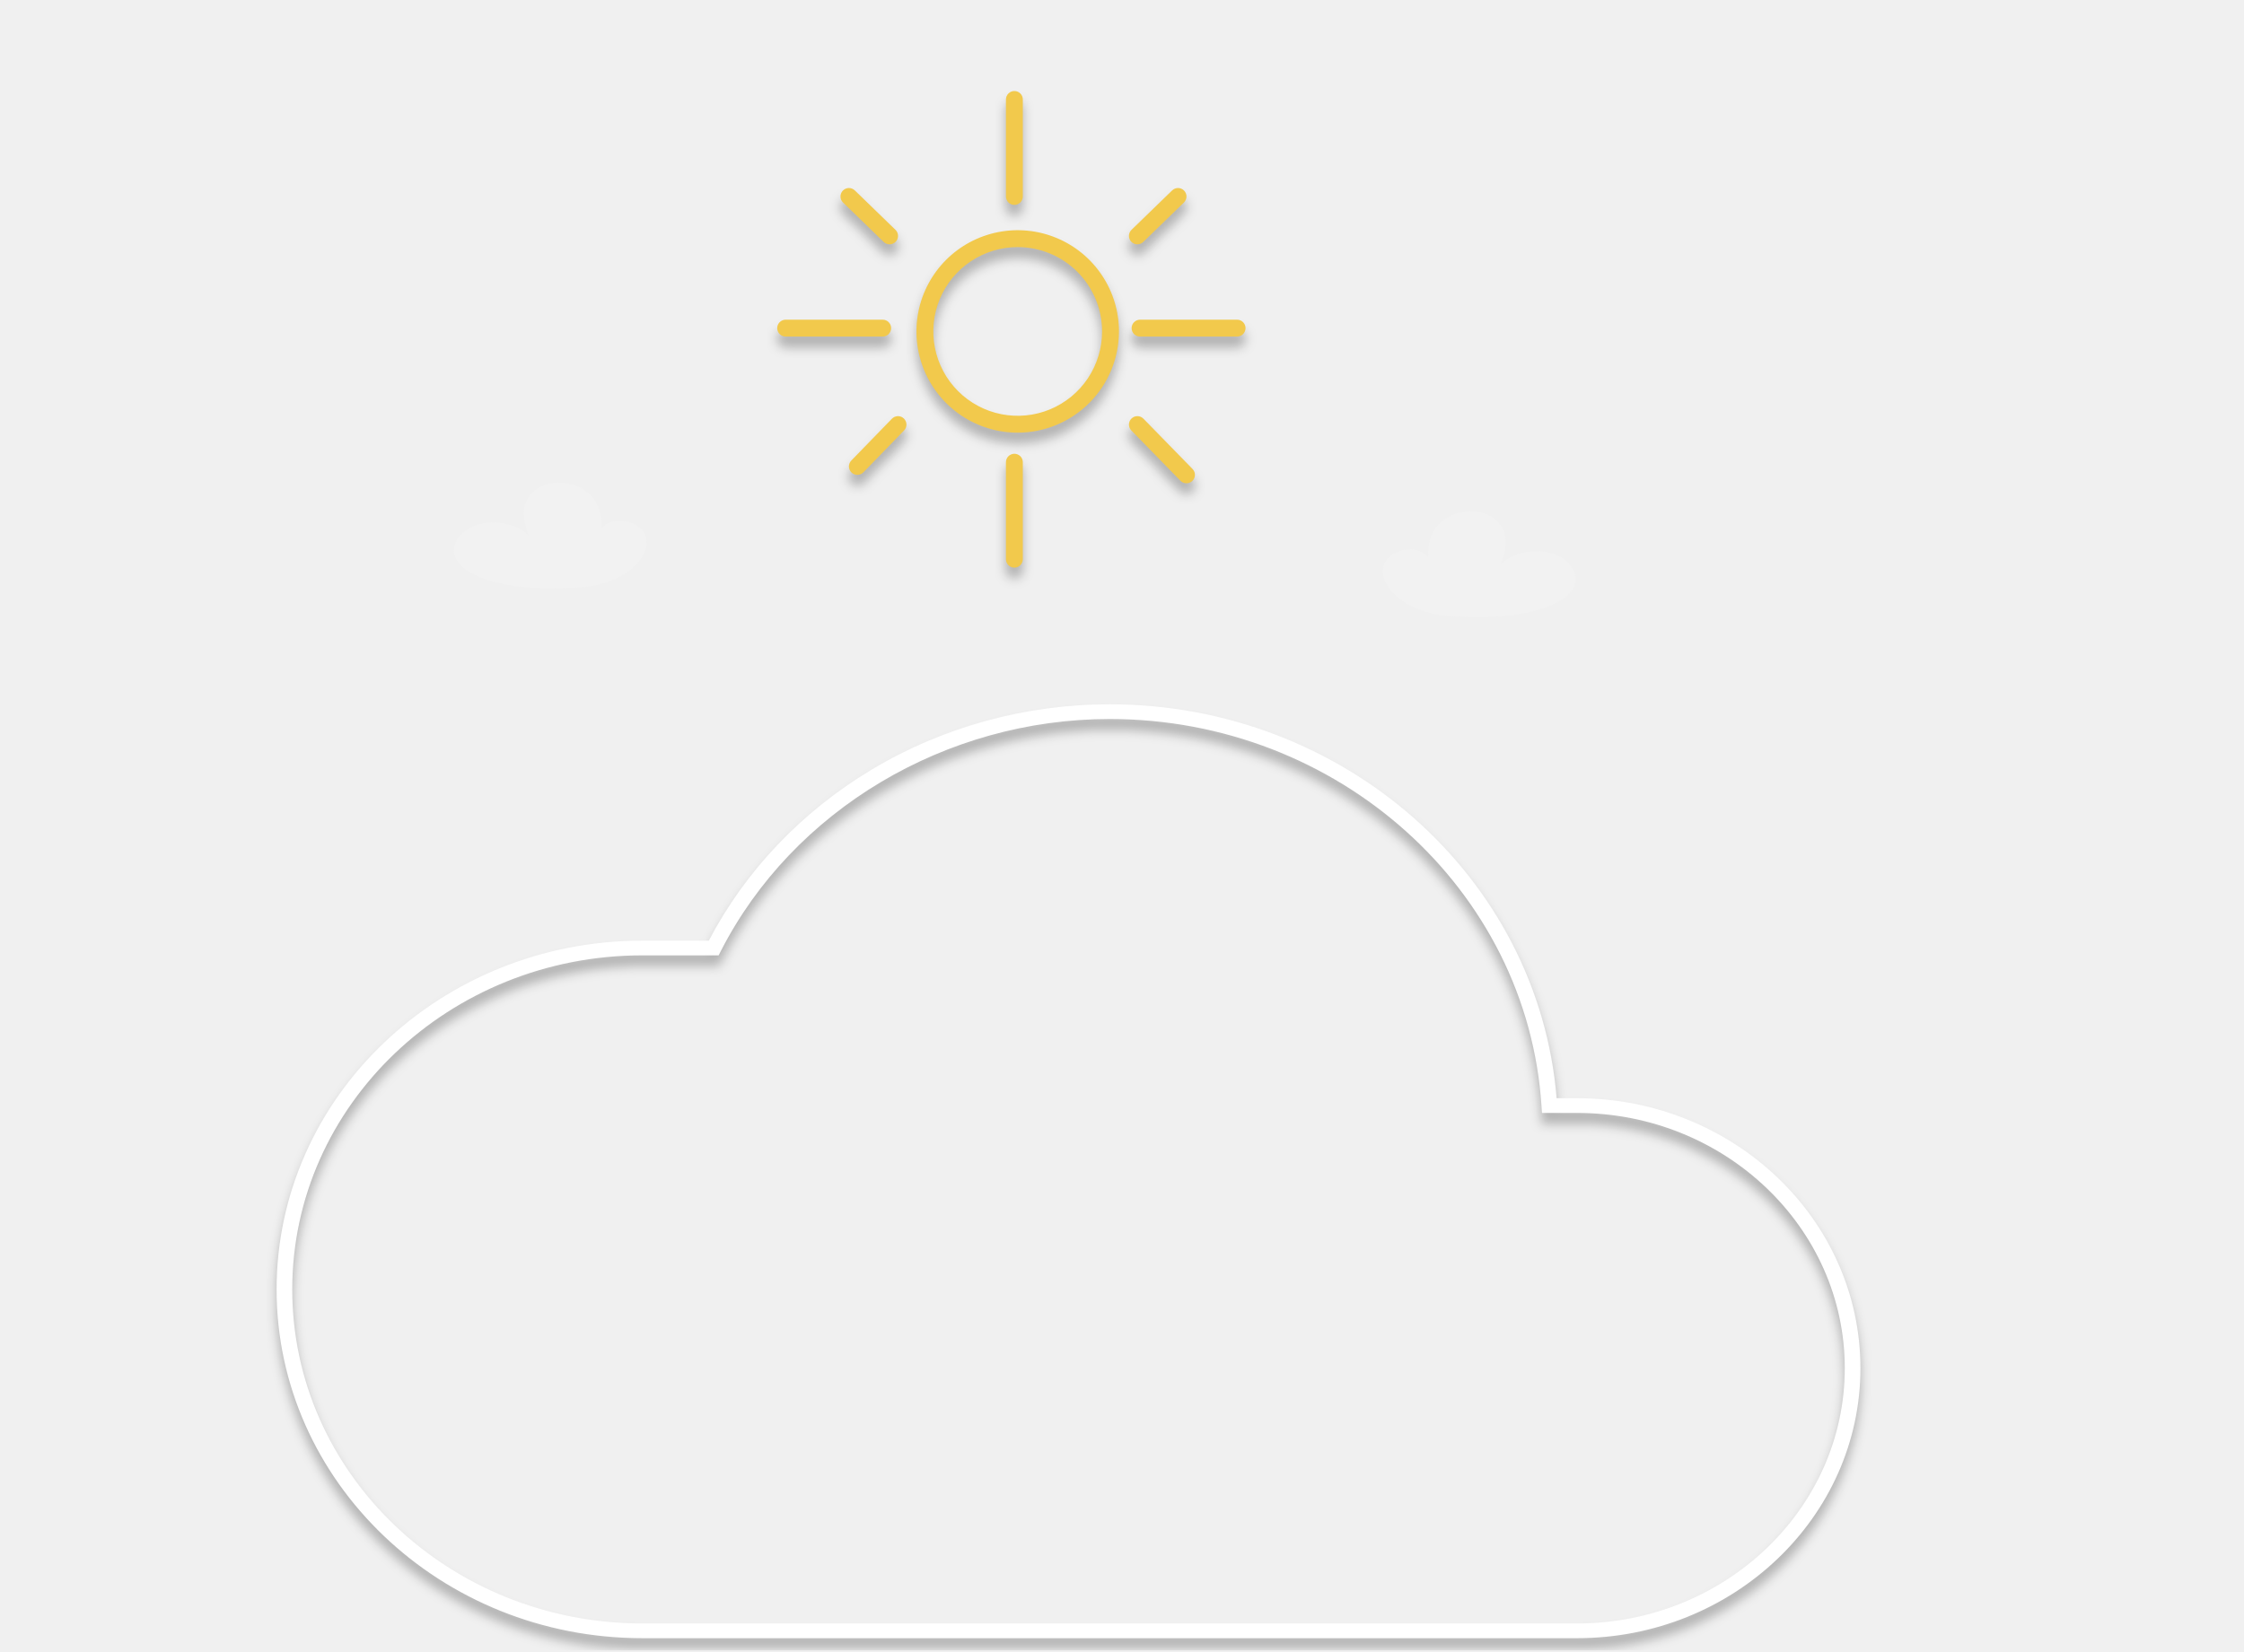
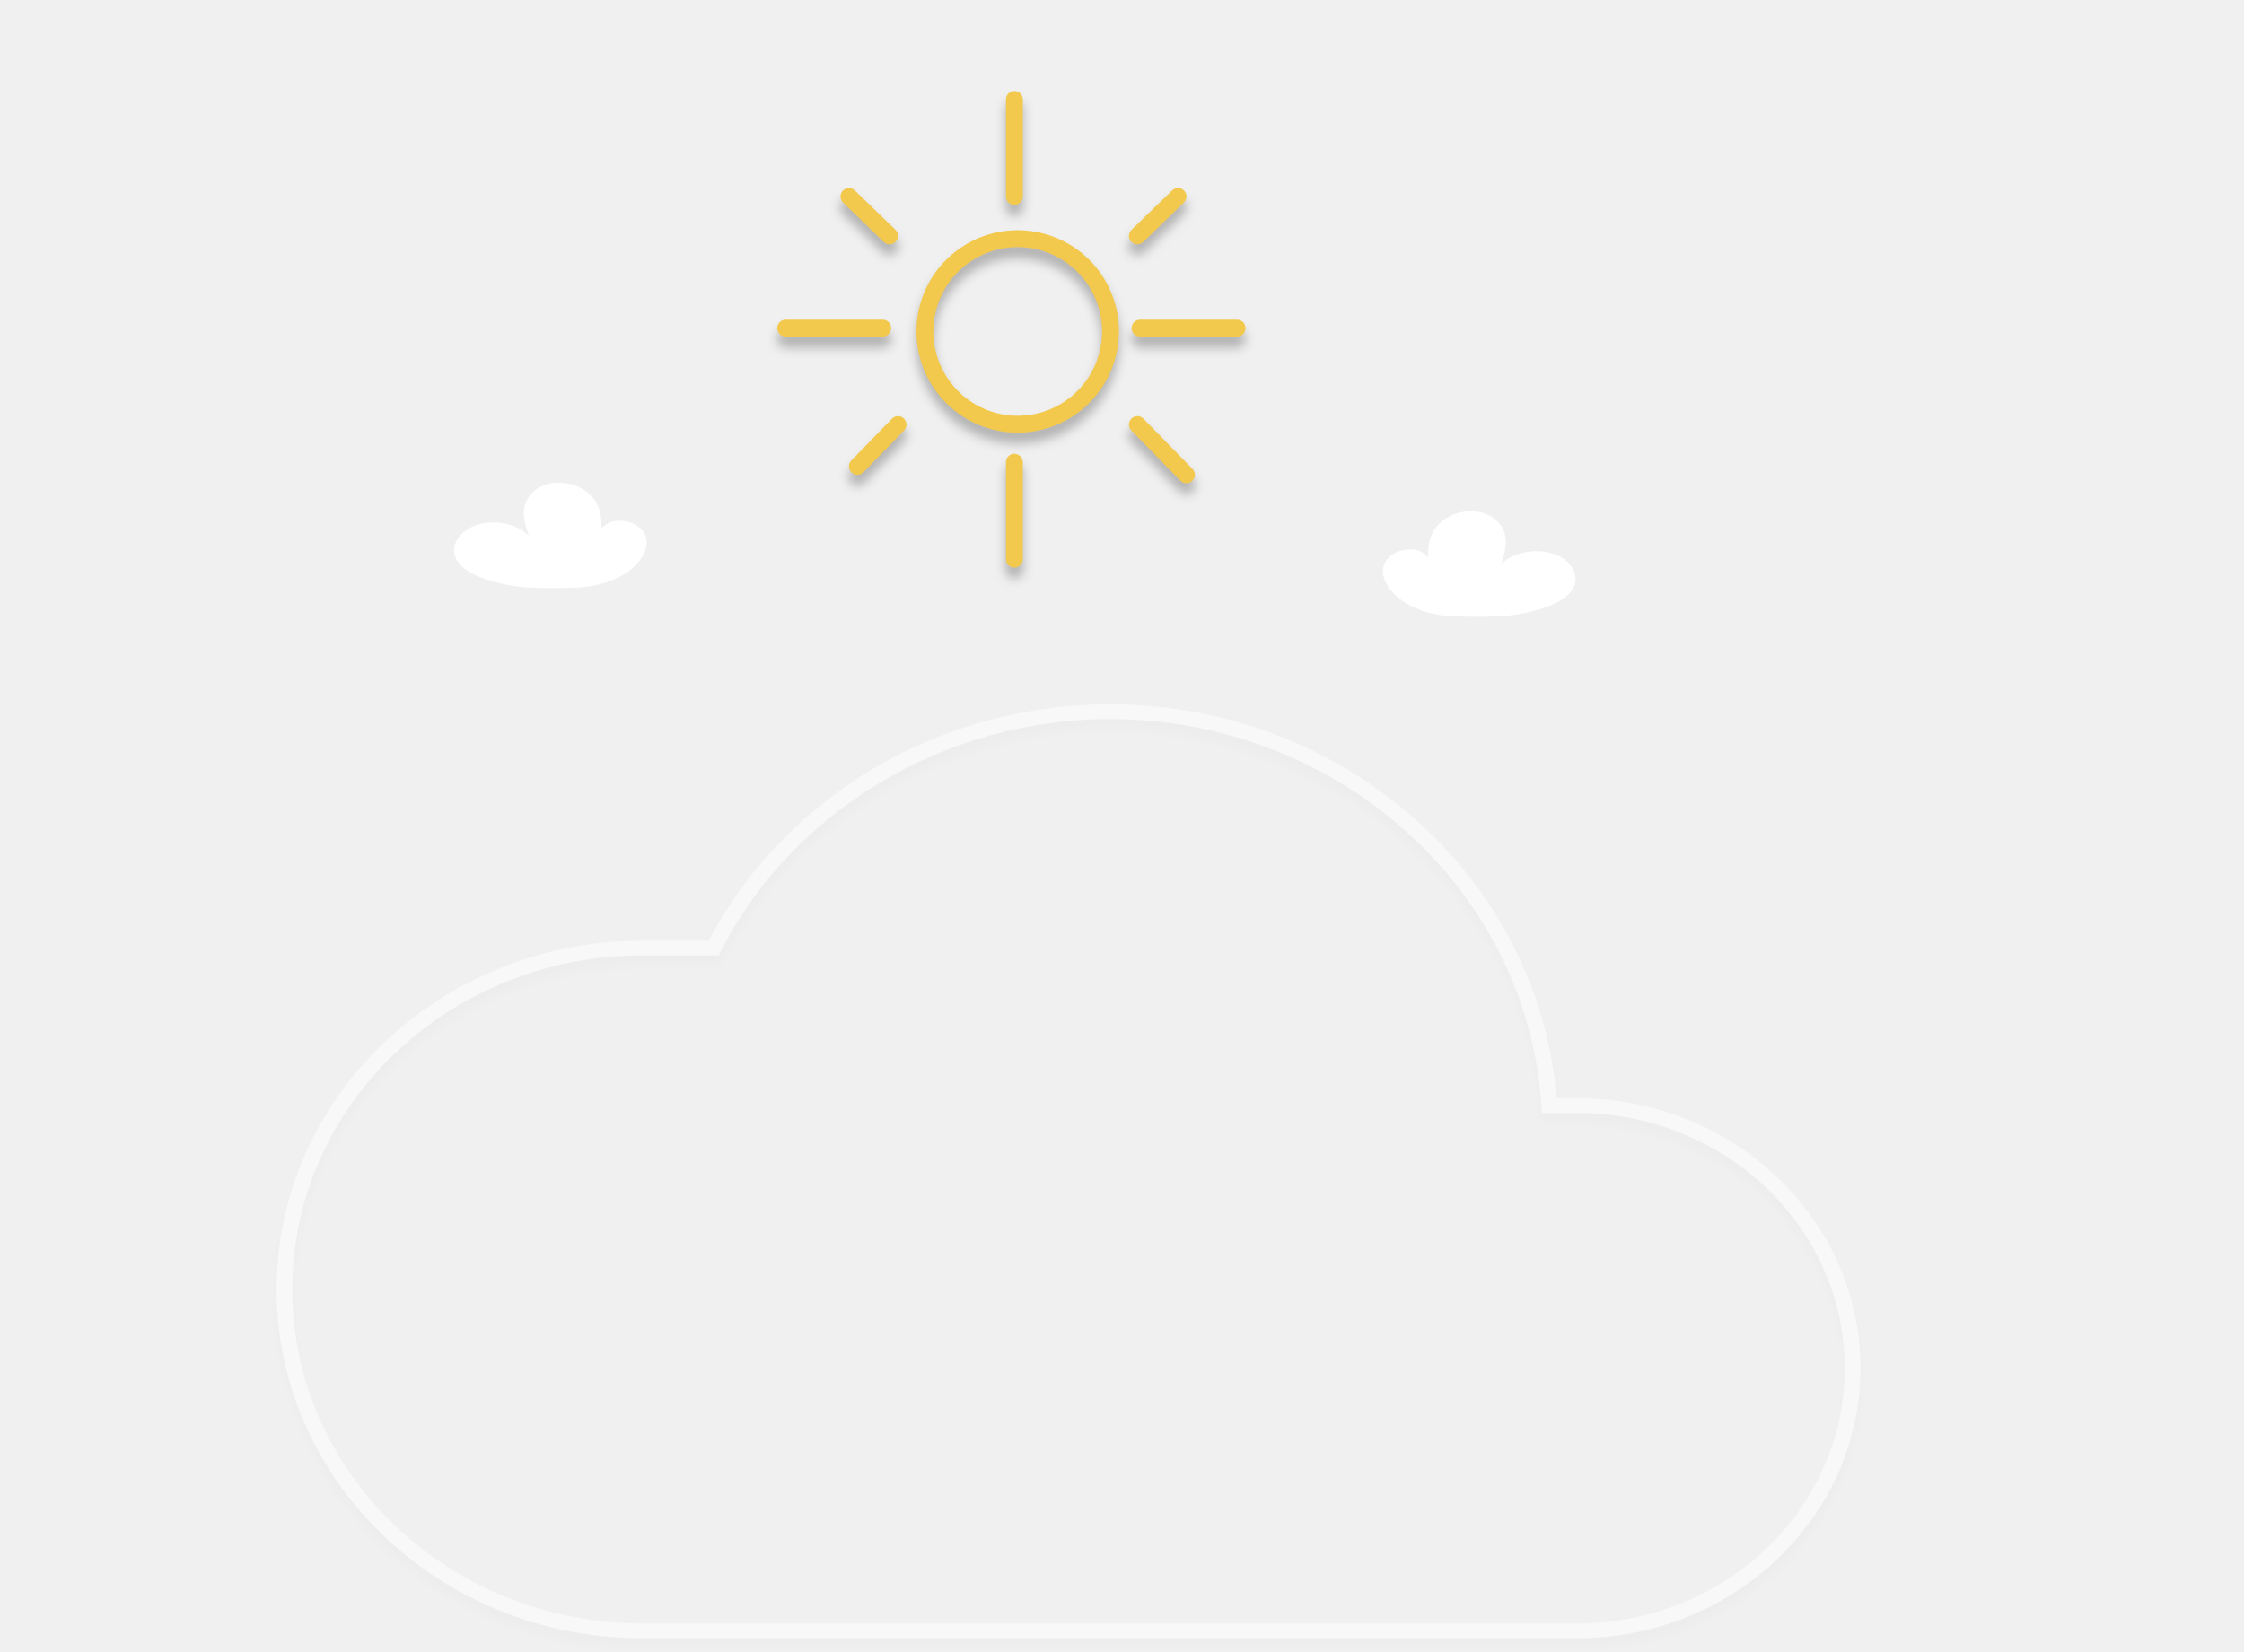
<svg xmlns="http://www.w3.org/2000/svg" width="860" height="633" viewBox="0 0 860 633" fill="none">
  <g id="undraw_Weather_app_re_kcb1 1" clip-path="url(#clip0)">
-     <path id="Path 449" d="M556.633 236.244C546.04 235.804 536.389 231.529 532.023 224.906C531.819 224.596 531.626 224.282 531.446 223.963C529.852 221.141 529.354 217.897 531.097 215.116C532.84 212.335 537.197 210.223 541.565 210.662C545.933 211.101 549.35 214.588 547.541 217.348C547.141 211.77 546.806 205.909 551.303 201.054C553.778 198.517 557.008 196.848 560.51 196.296C569.572 194.702 575.588 199.826 576.793 204.996C577.682 208.815 576.454 212.696 575.231 216.475C579 212.018 587.963 210.035 594.831 212.14C601.699 214.245 605.504 220.14 603.159 225.04C600.396 230.804 591.185 233.783 582.629 235.358C575.562 236.659 564.968 236.59 556.633 236.244Z" fill="#F2F2F2" />
-     <path id="Path 538" d="M221.22 225.244C231.813 224.804 241.464 220.529 245.829 213.906C246.034 213.596 246.226 213.282 246.406 212.963C248 210.141 248.498 206.897 246.755 204.116C245.012 201.335 240.655 199.223 236.287 199.662C231.919 200.101 228.501 203.588 230.311 206.348C230.711 200.77 231.046 194.909 226.549 190.054C224.074 187.517 220.845 185.848 217.343 185.296C208.281 183.702 202.265 188.826 201.06 193.996C200.171 197.815 201.399 201.696 202.622 205.475C198.853 201.018 189.89 199.035 183.022 201.14C176.154 203.245 172.348 209.14 174.694 214.04C177.457 219.804 186.668 222.783 195.224 224.358C202.291 225.659 212.884 225.59 221.22 225.244Z" fill="#F2F2F2" />
-     <g id="Vector" filter="url(#filter0_d)">
-       <path d="M390.029 165.866C382.354 165.866 374.851 163.59 368.469 159.326C362.088 155.062 357.114 149.001 354.177 141.91C351.239 134.819 350.471 127.017 351.968 119.489C353.466 111.961 357.162 105.047 362.589 99.619C368.016 94.192 374.931 90.496 382.458 88.999C389.986 87.501 397.789 88.27 404.88 91.207C411.971 94.144 418.031 99.118 422.296 105.5C426.56 111.882 428.836 119.385 428.836 127.06C428.824 137.348 424.732 147.212 417.456 154.487C410.181 161.762 400.318 165.855 390.029 165.866ZM390.029 94.721C383.633 94.721 377.381 96.618 372.063 100.171C366.745 103.724 362.6 108.775 360.152 114.684C357.704 120.593 357.064 127.096 358.312 133.369C359.56 139.642 362.639 145.404 367.162 149.927C371.685 154.449 377.447 157.529 383.72 158.777C389.993 160.025 396.496 159.385 402.405 156.937C408.314 154.489 413.364 150.344 416.918 145.026C420.471 139.708 422.368 133.456 422.368 127.06C422.358 118.486 418.948 110.266 412.885 104.203C406.823 98.141 398.603 94.731 390.029 94.721Z" fill="#F2C94C" />
+     <path id="Path 449" d="M556.633 236.244C546.04 235.804 536.389 231.529 532.023 224.906C531.819 224.596 531.626 224.282 531.446 223.963C529.852 221.141 529.354 217.897 531.097 215.116C532.84 212.335 537.197 210.223 541.565 210.662C545.933 211.101 549.35 214.588 547.541 217.348C547.141 211.77 546.806 205.909 551.303 201.054C553.778 198.517 557.008 196.848 560.51 196.296C569.572 194.702 575.588 199.826 576.793 204.996C577.682 208.815 576.454 212.696 575.231 216.475C579 212.018 587.963 210.035 594.831 212.14C601.699 214.245 605.504 220.14 603.159 225.04C600.396 230.804 591.185 233.783 582.629 235.358C575.562 236.659 564.968 236.59 556.633 236.244Z" fill="white" />
+     <path id="Path 538" d="M221.22 225.244C231.813 224.804 241.464 220.529 245.829 213.906C246.034 213.596 246.226 213.282 246.406 212.963C248 210.141 248.498 206.897 246.755 204.116C245.012 201.335 240.655 199.223 236.287 199.662C231.919 200.101 228.501 203.588 230.311 206.348C230.711 200.77 231.046 194.909 226.549 190.054C224.074 187.517 220.845 185.848 217.343 185.296C208.281 183.702 202.265 188.826 201.06 193.996C200.171 197.815 201.399 201.696 202.622 205.475C198.853 201.018 189.89 199.035 183.022 201.14C176.154 203.245 172.348 209.14 174.694 214.04C177.457 219.804 186.668 222.783 195.224 224.358C202.291 225.659 212.884 225.59 221.22 225.244Z" fill="white" />
+     <g id="sun">
+       <g id="Vector" filter="url(#filter0_d)">
+         <path d="M390.029 165.866C382.354 165.866 374.851 163.59 368.469 159.326C362.088 155.062 357.114 149.001 354.177 141.91C351.239 134.819 350.471 127.017 351.968 119.489C353.466 111.961 357.162 105.047 362.589 99.619C368.016 94.192 374.931 90.496 382.458 88.999C389.986 87.501 397.789 88.27 404.88 91.207C411.971 94.144 418.031 99.118 422.296 105.5C426.56 111.882 428.836 119.385 428.836 127.06C428.824 137.348 424.732 147.212 417.456 154.487C410.181 161.762 400.318 165.855 390.029 165.866ZM390.029 94.721C383.633 94.721 377.381 96.618 372.063 100.171C366.745 103.724 362.6 108.775 360.152 114.684C357.704 120.593 357.064 127.096 358.312 133.369C359.56 139.642 362.639 145.404 367.162 149.927C371.685 154.449 377.447 157.529 383.72 158.777C389.993 160.025 396.496 159.385 402.405 156.937C408.314 154.489 413.364 150.344 416.918 145.026C420.471 139.708 422.368 133.456 422.368 127.06C422.358 118.486 418.948 110.266 412.885 104.203C406.823 98.141 398.603 94.731 390.029 94.721Z" fill="#F2C94C" />
+       </g>
+       <g id="Vector_2" filter="url(#filter1_d)">
+         <path d="M388.756 78.552C387.898 78.552 387.075 78.211 386.469 77.604C385.862 76.998 385.522 76.175 385.522 75.318V38.128C385.522 37.27 385.862 36.448 386.469 35.841C387.075 35.235 387.898 34.894 388.756 34.894C389.613 34.894 390.436 35.235 391.042 35.841C391.649 36.448 391.99 37.27 391.99 38.128V75.318C391.989 76.175 391.649 76.998 391.042 77.604C390.436 78.211 389.613 78.552 388.756 78.552Z" fill="#F2C94C" />
+       </g>
+       <g id="Vector_3" filter="url(#filter2_d)">
+         <path d="M338.287 129.021H301.098C300.24 129.021 299.417 128.68 298.811 128.074C298.204 127.467 297.864 126.645 297.864 125.787C297.864 124.929 298.204 124.107 298.811 123.5C299.417 122.894 300.24 122.553 301.098 122.553H338.287C339.145 122.553 339.967 122.894 340.574 123.5C341.18 124.107 341.521 124.929 341.521 125.787C341.521 126.645 341.18 127.467 340.574 128.074C339.967 128.68 339.145 129.021 338.287 129.021H338.287Z" fill="#F2C94C" />
+       </g>
+       <g id="Vector_4" filter="url(#filter3_d)">
+         <path d="M474.11 129.021H436.92C436.063 129.021 435.24 128.68 434.634 128.074C434.027 127.467 433.686 126.645 433.686 125.787C433.686 124.929 434.027 124.107 434.634 123.5C435.24 122.894 436.063 122.553 436.92 122.553H474.11C474.968 122.553 475.79 122.894 476.397 123.5C477.003 124.107 477.344 124.929 477.344 125.787C477.344 126.645 477.003 127.467 476.397 128.074C475.79 128.68 474.968 129.021 474.11 129.021Z" fill="#F2C94C" />
+       </g>
+       <g id="Vector_5" filter="url(#filter4_d)">
+         <path d="M435.899 93.661C435.255 93.661 434.626 93.469 434.092 93.11C433.558 92.75 433.144 92.239 432.902 91.642C432.66 91.046 432.602 90.391 432.734 89.761C432.867 89.131 433.185 88.555 433.647 88.106L449.221 72.996C449.526 72.7 449.886 72.466 450.281 72.309C450.676 72.152 451.098 72.074 451.523 72.08C451.948 72.086 452.368 72.176 452.758 72.345C453.149 72.513 453.502 72.757 453.798 73.062C454.094 73.367 454.327 73.728 454.483 74.123C454.64 74.518 454.717 74.941 454.71 75.366C454.703 75.791 454.613 76.21 454.444 76.6C454.275 76.99 454.03 77.343 453.725 77.639L438.15 92.749C437.548 93.335 436.74 93.663 435.899 93.661Z" fill="#F2C94C" />
+       </g>
+       <g id="Vector_6" filter="url(#filter5_d)">
+         <path d="M340.926 93.661C340.085 93.663 339.277 93.335 338.674 92.749L323.1 77.639C322.794 77.343 322.55 76.99 322.381 76.6C322.211 76.21 322.121 75.791 322.114 75.366C322.107 74.941 322.184 74.518 322.341 74.123C322.497 73.728 322.73 73.367 323.026 73.062C323.322 72.757 323.676 72.513 324.066 72.345C324.456 72.176 324.876 72.086 325.301 72.08C325.726 72.074 326.148 72.152 326.543 72.309C326.938 72.466 327.299 72.7 327.603 72.996L343.177 88.106C343.639 88.555 343.957 89.131 344.09 89.761C344.223 90.391 344.165 91.046 343.923 91.642C343.681 92.239 343.266 92.75 342.732 93.11C342.199 93.469 341.569 93.661 340.926 93.661Z" fill="#F2C94C" />
+       </g>
+       <g id="Vector_7" filter="url(#filter6_d)">
+         <path d="M328.585 182.036C327.95 182.036 327.329 181.848 326.799 181.497C326.269 181.146 325.855 180.646 325.607 180.061C325.36 179.476 325.29 178.83 325.407 178.206C325.524 177.581 325.822 177.005 326.265 176.549L341.839 160.51C342.437 159.896 343.254 159.544 344.112 159.531C344.969 159.519 345.796 159.848 346.411 160.445C347.026 161.042 347.379 161.859 347.392 162.717C347.405 163.574 347.077 164.401 346.48 165.017L330.906 181.055C330.605 181.366 330.244 181.613 329.845 181.781C329.447 181.949 329.018 182.036 328.585 182.036Z" fill="#F2C94C" />
+       </g>
+       <g id="Vector_8" filter="url(#filter7_d)">
+         <path d="M454.707 185.27C454.275 185.27 453.848 185.184 453.45 185.017C453.053 184.849 452.693 184.603 452.393 184.294L433.585 165.022C433.287 164.718 433.053 164.358 432.895 163.964C432.736 163.57 432.657 163.148 432.662 162.723C432.667 162.298 432.756 161.878 432.923 161.487C433.09 161.097 433.333 160.743 433.637 160.446C433.941 160.149 434.301 159.915 434.696 159.758C435.091 159.6 435.512 159.522 435.937 159.527C436.362 159.533 436.782 159.622 437.172 159.79C437.563 159.958 437.916 160.201 438.213 160.505L457.021 179.778C457.465 180.233 457.766 180.809 457.884 181.434C458.003 182.059 457.934 182.706 457.687 183.292C457.44 183.878 457.025 184.379 456.495 184.73C455.965 185.082 455.343 185.27 454.707 185.27Z" fill="#F2C94C" />
+       </g>
+       <g id="Vector_9" filter="url(#filter8_d)">
+         <path d="M388.756 217.608C387.898 217.608 387.075 217.268 386.469 216.661C385.862 216.055 385.522 215.232 385.522 214.375V177.185C385.522 176.76 385.605 176.34 385.768 175.947C385.93 175.555 386.169 175.199 386.469 174.898C386.769 174.598 387.126 174.36 387.518 174.197C387.91 174.035 388.331 173.951 388.756 173.951C389.18 173.951 389.601 174.035 389.993 174.197C390.386 174.36 390.742 174.598 391.042 174.898C391.343 175.199 391.581 175.555 391.743 175.947C391.906 176.34 391.99 176.76 391.99 177.185V214.375C391.989 215.232 391.649 216.055 391.042 216.661C390.436 217.268 389.613 217.608 388.756 217.608Z" fill="#F2C94C" />
+       </g>
    </g>
-     <g id="Vector_2" filter="url(#filter1_d)">
-       <path d="M388.756 78.552C387.898 78.552 387.075 78.211 386.469 77.604C385.862 76.998 385.522 76.175 385.522 75.318V38.128C385.522 37.27 385.862 36.448 386.469 35.841C387.075 35.235 387.898 34.894 388.756 34.894C389.613 34.894 390.436 35.235 391.042 35.841C391.649 36.448 391.99 37.27 391.99 38.128V75.318C391.989 76.175 391.649 76.998 391.042 77.604C390.436 78.211 389.613 78.552 388.756 78.552Z" fill="#F2C94C" />
-     </g>
-     <g id="Vector_3" filter="url(#filter2_d)">
-       <path d="M338.287 129.021H301.098C300.24 129.021 299.417 128.68 298.811 128.074C298.204 127.467 297.864 126.645 297.864 125.787C297.864 124.929 298.204 124.107 298.811 123.5C299.417 122.894 300.24 122.553 301.098 122.553H338.287C339.145 122.553 339.967 122.894 340.574 123.5C341.18 124.107 341.521 124.929 341.521 125.787C341.521 126.645 341.18 127.467 340.574 128.074C339.967 128.68 339.145 129.021 338.287 129.021H338.287Z" fill="#F2C94C" />
-     </g>
-     <g id="Vector_4" filter="url(#filter3_d)">
-       <path d="M474.11 129.021H436.92C436.063 129.021 435.24 128.68 434.634 128.074C434.027 127.467 433.686 126.645 433.686 125.787C433.686 124.929 434.027 124.107 434.634 123.5C435.24 122.894 436.063 122.553 436.92 122.553H474.11C474.968 122.553 475.79 122.894 476.397 123.5C477.003 124.107 477.344 124.929 477.344 125.787C477.344 126.645 477.003 127.467 476.397 128.074C475.79 128.68 474.968 129.021 474.11 129.021Z" fill="#F2C94C" />
-     </g>
-     <g id="Vector_5" filter="url(#filter4_d)">
-       <path d="M435.899 93.661C435.255 93.661 434.626 93.469 434.092 93.11C433.558 92.75 433.144 92.239 432.902 91.642C432.66 91.046 432.602 90.391 432.734 89.761C432.867 89.131 433.185 88.555 433.647 88.106L449.221 72.996C449.526 72.7 449.886 72.466 450.281 72.309C450.676 72.152 451.098 72.074 451.523 72.08C451.948 72.086 452.368 72.176 452.758 72.345C453.149 72.513 453.502 72.757 453.798 73.062C454.094 73.367 454.327 73.728 454.483 74.123C454.64 74.518 454.717 74.941 454.71 75.366C454.703 75.791 454.613 76.21 454.444 76.6C454.275 76.99 454.03 77.343 453.725 77.639L438.15 92.749C437.548 93.335 436.74 93.663 435.899 93.661V93.661Z" fill="#F2C94C" />
-     </g>
-     <g id="Vector_6" filter="url(#filter5_d)">
-       <path d="M340.926 93.661C340.085 93.663 339.277 93.335 338.674 92.749L323.1 77.639C322.794 77.343 322.55 76.99 322.381 76.6C322.211 76.21 322.121 75.791 322.114 75.366C322.107 74.941 322.184 74.518 322.341 74.123C322.497 73.728 322.73 73.367 323.026 73.062C323.322 72.757 323.676 72.513 324.066 72.345C324.456 72.176 324.876 72.086 325.301 72.08C325.726 72.074 326.148 72.152 326.543 72.309C326.938 72.466 327.299 72.7 327.603 72.996L343.177 88.106C343.639 88.555 343.957 89.131 344.09 89.761C344.223 90.391 344.165 91.046 343.923 91.642C343.681 92.239 343.266 92.75 342.732 93.11C342.199 93.469 341.569 93.661 340.926 93.661V93.661Z" fill="#F2C94C" />
-     </g>
-     <g id="Vector_7" filter="url(#filter6_d)">
-       <path d="M328.585 182.036C327.95 182.036 327.329 181.848 326.799 181.497C326.269 181.146 325.855 180.646 325.607 180.061C325.36 179.476 325.29 178.83 325.407 178.206C325.524 177.581 325.822 177.005 326.265 176.549L341.839 160.51C342.437 159.896 343.254 159.544 344.112 159.531C344.969 159.519 345.796 159.848 346.411 160.445C347.026 161.042 347.379 161.859 347.392 162.717C347.405 163.574 347.077 164.401 346.48 165.017L330.906 181.055C330.605 181.366 330.244 181.613 329.845 181.781C329.447 181.949 329.018 182.036 328.585 182.036V182.036Z" fill="#F2C94C" />
-     </g>
-     <g id="Vector_8" filter="url(#filter7_d)">
-       <path d="M454.707 185.27C454.275 185.27 453.848 185.184 453.45 185.017C453.053 184.849 452.693 184.603 452.393 184.294L433.585 165.022C433.287 164.718 433.053 164.358 432.895 163.964C432.736 163.57 432.657 163.148 432.662 162.723C432.667 162.298 432.756 161.878 432.923 161.487C433.09 161.097 433.333 160.743 433.637 160.446C433.941 160.149 434.301 159.915 434.696 159.758C435.091 159.6 435.512 159.522 435.937 159.527C436.362 159.533 436.782 159.622 437.172 159.79C437.563 159.958 437.916 160.201 438.213 160.505L457.021 179.778C457.465 180.233 457.766 180.809 457.884 181.434C458.003 182.059 457.934 182.706 457.687 183.292C457.44 183.878 457.025 184.379 456.495 184.73C455.965 185.082 455.343 185.27 454.707 185.27V185.27Z" fill="#F2C94C" />
-     </g>
-     <g id="Vector_9" filter="url(#filter8_d)">
-       <path d="M388.756 217.608C387.898 217.608 387.075 217.268 386.469 216.661C385.862 216.055 385.522 215.232 385.522 214.375V177.185C385.522 176.76 385.605 176.34 385.768 175.947C385.93 175.555 386.169 175.199 386.469 174.898C386.769 174.598 387.126 174.36 387.518 174.197C387.91 174.035 388.331 173.951 388.756 173.951C389.18 173.951 389.601 174.035 389.993 174.197C390.386 174.36 390.742 174.598 391.042 174.898C391.343 175.199 391.581 175.555 391.743 175.947C391.906 176.34 391.99 176.76 391.99 177.185V214.375C391.989 215.232 391.649 216.055 391.042 216.661C390.436 217.268 389.613 217.608 388.756 217.608V217.608Z" fill="#F2C94C" />
-     </g>
-     <g id="Vector_10" filter="url(#filter9_d)">
-       <path d="M604.397 628H246.16C168.876 628 106 568.024 106 494.305C106 420.585 168.876 360.609 246.16 360.609H271.646C285.668 333.791 307.274 311.102 334.105 295.019C361.329 278.69 392.965 270.009 425.279 270C514.91 270 589.618 336.119 596.571 421.015H604.397C664.281 421.015 713 467.442 713 524.508C713 581.573 664.281 628 604.397 628ZM246.16 366.24C172.185 366.24 112.003 423.689 112.003 494.305C112.003 564.919 172.185 622.369 246.16 622.369H604.397C660.971 622.369 706.997 578.469 706.997 524.508C706.997 470.547 660.971 426.646 604.397 426.646H590.946L590.774 424.002C585.365 340.804 512.671 275.631 425.279 275.631C362.348 275.631 303.843 310.57 276.232 364.641L275.415 366.24H246.16Z" fill="white" />
+     <g id="Vector_10" style="mix-blend-mode:soft-light" filter="url(#filter9_d)">
+       <path d="M604.397 628H246.16C168.876 628 106 568.024 106 494.305C106 420.585 168.876 360.609 246.16 360.609H271.646C285.668 333.791 307.274 311.102 334.105 295.019C361.329 278.69 392.965 270.009 425.279 270C514.91 270 589.618 336.119 596.571 421.015H604.397C664.281 421.015 713 467.442 713 524.508C713 581.573 664.281 628 604.397 628ZM246.16 366.24C172.185 366.24 112.003 423.689 112.003 494.305C112.003 564.919 172.185 622.369 246.16 622.369H604.397C660.971 622.369 706.997 578.469 706.997 524.508C706.997 470.547 660.971 426.646 604.397 426.646H590.946L590.774 424.002C585.365 340.804 512.671 275.631 425.279 275.631C362.348 275.631 303.843 310.57 276.232 364.641L275.415 366.24H246.16Z" fill="#FBFBFB" />
    </g>
  </g>
  <defs>
    <filter id="filter0_d" x="347.223" y="88.253" width="85.613" height="85.613" filterUnits="userSpaceOnUse" color-interpolation-filters="sRGB">
      <feFlood flood-opacity="0" result="BackgroundImageFix" />
      <feColorMatrix in="SourceAlpha" type="matrix" values="0 0 0 0 0 0 0 0 0 0 0 0 0 0 0 0 0 0 127 0" />
      <feOffset dy="4" />
      <feGaussianBlur stdDeviation="2" />
      <feColorMatrix type="matrix" values="0 0 0 0 0 0 0 0 0 0 0 0 0 0 0 0 0 0 0.25 0" />
      <feBlend mode="normal" in2="BackgroundImageFix" result="effect1_dropShadow" />
      <feBlend mode="normal" in="SourceGraphic" in2="effect1_dropShadow" result="shape" />
    </filter>
    <filter id="filter1_d" x="381.522" y="34.894" width="14.468" height="51.657" filterUnits="userSpaceOnUse" color-interpolation-filters="sRGB">
      <feFlood flood-opacity="0" result="BackgroundImageFix" />
      <feColorMatrix in="SourceAlpha" type="matrix" values="0 0 0 0 0 0 0 0 0 0 0 0 0 0 0 0 0 0 127 0" />
      <feOffset dy="4" />
      <feGaussianBlur stdDeviation="2" />
      <feColorMatrix type="matrix" values="0 0 0 0 0 0 0 0 0 0 0 0 0 0 0 0 0 0 0.25 0" />
      <feBlend mode="normal" in2="BackgroundImageFix" result="effect1_dropShadow" />
      <feBlend mode="normal" in="SourceGraphic" in2="effect1_dropShadow" result="shape" />
    </filter>
    <filter id="filter2_d" x="293.864" y="122.553" width="51.657" height="14.468" filterUnits="userSpaceOnUse" color-interpolation-filters="sRGB">
      <feFlood flood-opacity="0" result="BackgroundImageFix" />
      <feColorMatrix in="SourceAlpha" type="matrix" values="0 0 0 0 0 0 0 0 0 0 0 0 0 0 0 0 0 0 127 0" />
      <feOffset dy="4" />
      <feGaussianBlur stdDeviation="2" />
      <feColorMatrix type="matrix" values="0 0 0 0 0 0 0 0 0 0 0 0 0 0 0 0 0 0 0.25 0" />
      <feBlend mode="normal" in2="BackgroundImageFix" result="effect1_dropShadow" />
      <feBlend mode="normal" in="SourceGraphic" in2="effect1_dropShadow" result="shape" />
    </filter>
    <filter id="filter3_d" x="429.686" y="122.553" width="51.657" height="14.468" filterUnits="userSpaceOnUse" color-interpolation-filters="sRGB">
      <feFlood flood-opacity="0" result="BackgroundImageFix" />
      <feColorMatrix in="SourceAlpha" type="matrix" values="0 0 0 0 0 0 0 0 0 0 0 0 0 0 0 0 0 0 127 0" />
      <feOffset dy="4" />
      <feGaussianBlur stdDeviation="2" />
      <feColorMatrix type="matrix" values="0 0 0 0 0 0 0 0 0 0 0 0 0 0 0 0 0 0 0.25 0" />
      <feBlend mode="normal" in2="BackgroundImageFix" result="effect1_dropShadow" />
      <feBlend mode="normal" in="SourceGraphic" in2="effect1_dropShadow" result="shape" />
    </filter>
    <filter id="filter4_d" x="428.665" y="72.08" width="30.046" height="29.581" filterUnits="userSpaceOnUse" color-interpolation-filters="sRGB">
      <feFlood flood-opacity="0" result="BackgroundImageFix" />
      <feColorMatrix in="SourceAlpha" type="matrix" values="0 0 0 0 0 0 0 0 0 0 0 0 0 0 0 0 0 0 127 0" />
      <feOffset dy="4" />
      <feGaussianBlur stdDeviation="2" />
      <feColorMatrix type="matrix" values="0 0 0 0 0 0 0 0 0 0 0 0 0 0 0 0 0 0 0.25 0" />
      <feBlend mode="normal" in2="BackgroundImageFix" result="effect1_dropShadow" />
      <feBlend mode="normal" in="SourceGraphic" in2="effect1_dropShadow" result="shape" />
    </filter>
    <filter id="filter5_d" x="318.114" y="72.08" width="30.046" height="29.581" filterUnits="userSpaceOnUse" color-interpolation-filters="sRGB">
      <feFlood flood-opacity="0" result="BackgroundImageFix" />
      <feColorMatrix in="SourceAlpha" type="matrix" values="0 0 0 0 0 0 0 0 0 0 0 0 0 0 0 0 0 0 127 0" />
      <feOffset dy="4" />
      <feGaussianBlur stdDeviation="2" />
      <feColorMatrix type="matrix" values="0 0 0 0 0 0 0 0 0 0 0 0 0 0 0 0 0 0 0.25 0" />
      <feBlend mode="normal" in2="BackgroundImageFix" result="effect1_dropShadow" />
      <feBlend mode="normal" in="SourceGraphic" in2="effect1_dropShadow" result="shape" />
    </filter>
    <filter id="filter6_d" x="321.352" y="159.531" width="30.04" height="30.505" filterUnits="userSpaceOnUse" color-interpolation-filters="sRGB">
      <feFlood flood-opacity="0" result="BackgroundImageFix" />
      <feColorMatrix in="SourceAlpha" type="matrix" values="0 0 0 0 0 0 0 0 0 0 0 0 0 0 0 0 0 0 127 0" />
      <feOffset dy="4" />
      <feGaussianBlur stdDeviation="2" />
      <feColorMatrix type="matrix" values="0 0 0 0 0 0 0 0 0 0 0 0 0 0 0 0 0 0 0.25 0" />
      <feBlend mode="normal" in2="BackgroundImageFix" result="effect1_dropShadow" />
      <feBlend mode="normal" in="SourceGraphic" in2="effect1_dropShadow" result="shape" />
    </filter>
    <filter id="filter7_d" x="428.662" y="159.527" width="33.279" height="33.743" filterUnits="userSpaceOnUse" color-interpolation-filters="sRGB">
      <feFlood flood-opacity="0" result="BackgroundImageFix" />
      <feColorMatrix in="SourceAlpha" type="matrix" values="0 0 0 0 0 0 0 0 0 0 0 0 0 0 0 0 0 0 127 0" />
      <feOffset dy="4" />
      <feGaussianBlur stdDeviation="2" />
      <feColorMatrix type="matrix" values="0 0 0 0 0 0 0 0 0 0 0 0 0 0 0 0 0 0 0.25 0" />
      <feBlend mode="normal" in2="BackgroundImageFix" result="effect1_dropShadow" />
      <feBlend mode="normal" in="SourceGraphic" in2="effect1_dropShadow" result="shape" />
    </filter>
    <filter id="filter8_d" x="381.522" y="173.951" width="14.468" height="51.657" filterUnits="userSpaceOnUse" color-interpolation-filters="sRGB">
      <feFlood flood-opacity="0" result="BackgroundImageFix" />
      <feColorMatrix in="SourceAlpha" type="matrix" values="0 0 0 0 0 0 0 0 0 0 0 0 0 0 0 0 0 0 127 0" />
      <feOffset dy="4" />
      <feGaussianBlur stdDeviation="2" />
      <feColorMatrix type="matrix" values="0 0 0 0 0 0 0 0 0 0 0 0 0 0 0 0 0 0 0.25 0" />
      <feBlend mode="normal" in2="BackgroundImageFix" result="effect1_dropShadow" />
      <feBlend mode="normal" in="SourceGraphic" in2="effect1_dropShadow" result="shape" />
    </filter>
    <filter id="filter9_d" x="102" y="270" width="615" height="366" filterUnits="userSpaceOnUse" color-interpolation-filters="sRGB">
      <feFlood flood-opacity="0" result="BackgroundImageFix" />
      <feColorMatrix in="SourceAlpha" type="matrix" values="0 0 0 0 0 0 0 0 0 0 0 0 0 0 0 0 0 0 127 0" />
      <feOffset dy="4" />
      <feGaussianBlur stdDeviation="2" />
      <feColorMatrix type="matrix" values="0 0 0 0 0 0 0 0 0 0 0 0 0 0 0 0 0 0 0.25 0" />
      <feBlend mode="normal" in2="BackgroundImageFix" result="effect1_dropShadow" />
      <feBlend mode="normal" in="SourceGraphic" in2="effect1_dropShadow" result="shape" />
    </filter>
    <clipPath id="clip0">
      <rect width="859.113" height="632.68" fill="white" />
    </clipPath>
  </defs>
</svg>
